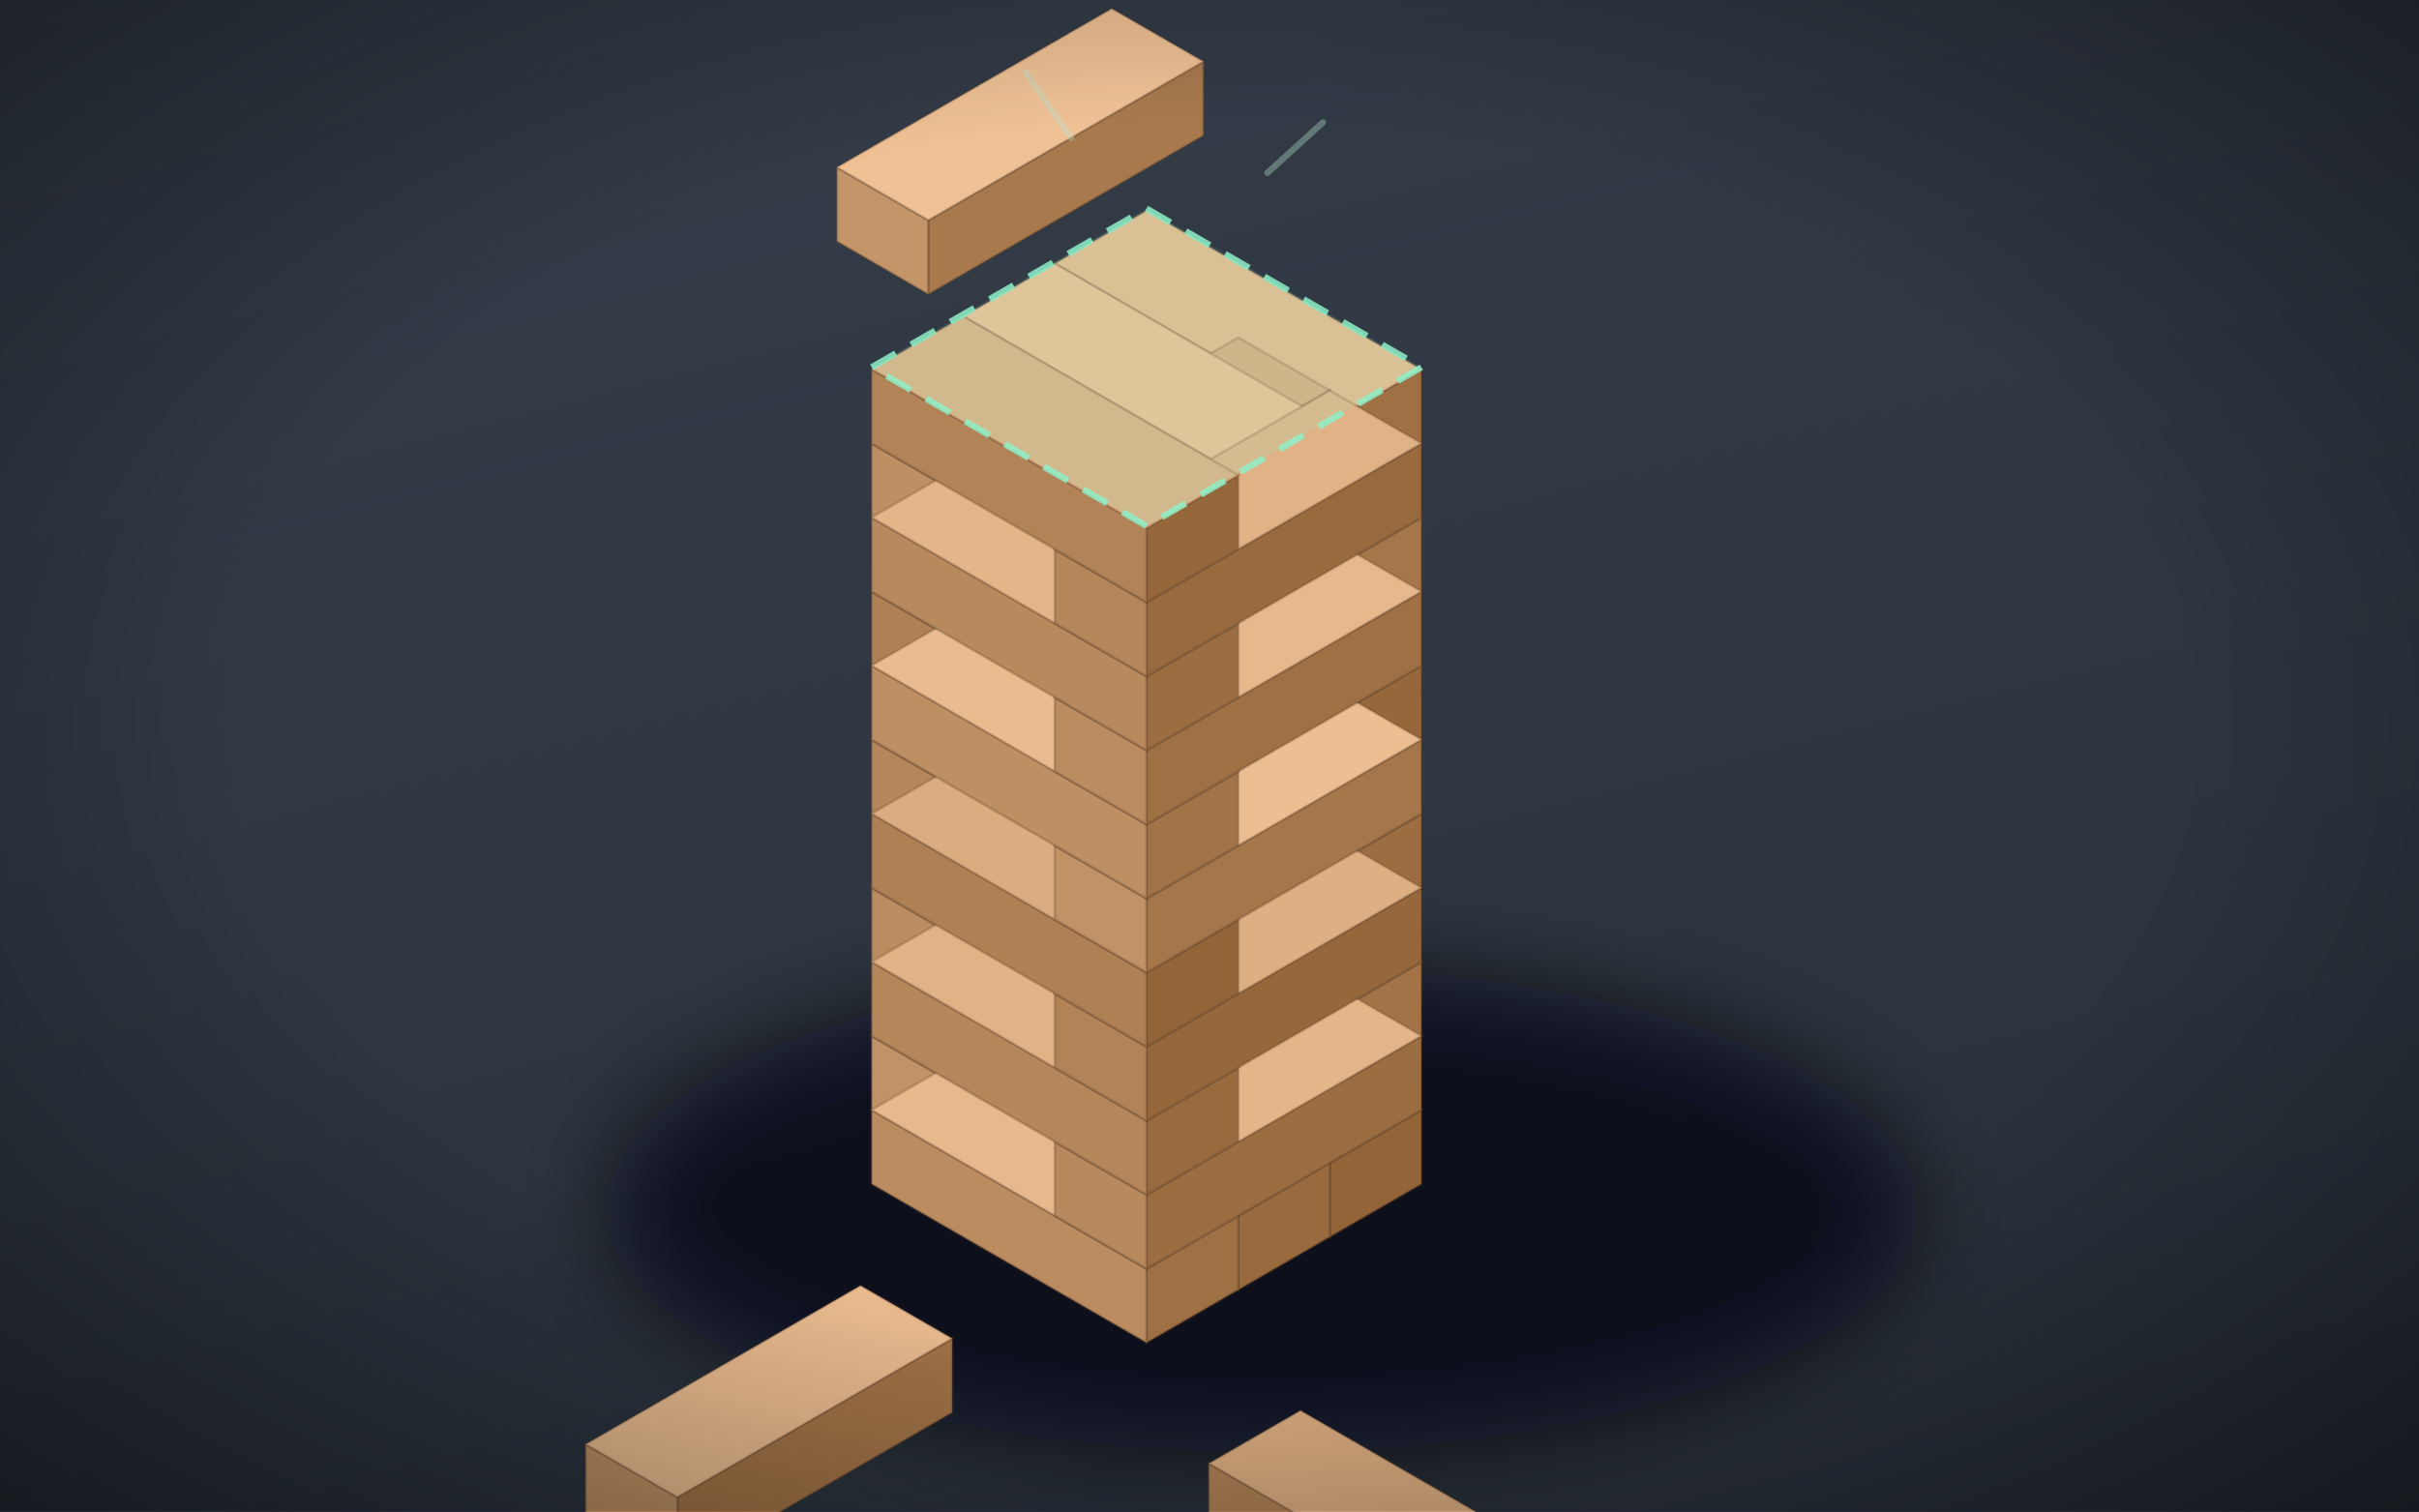
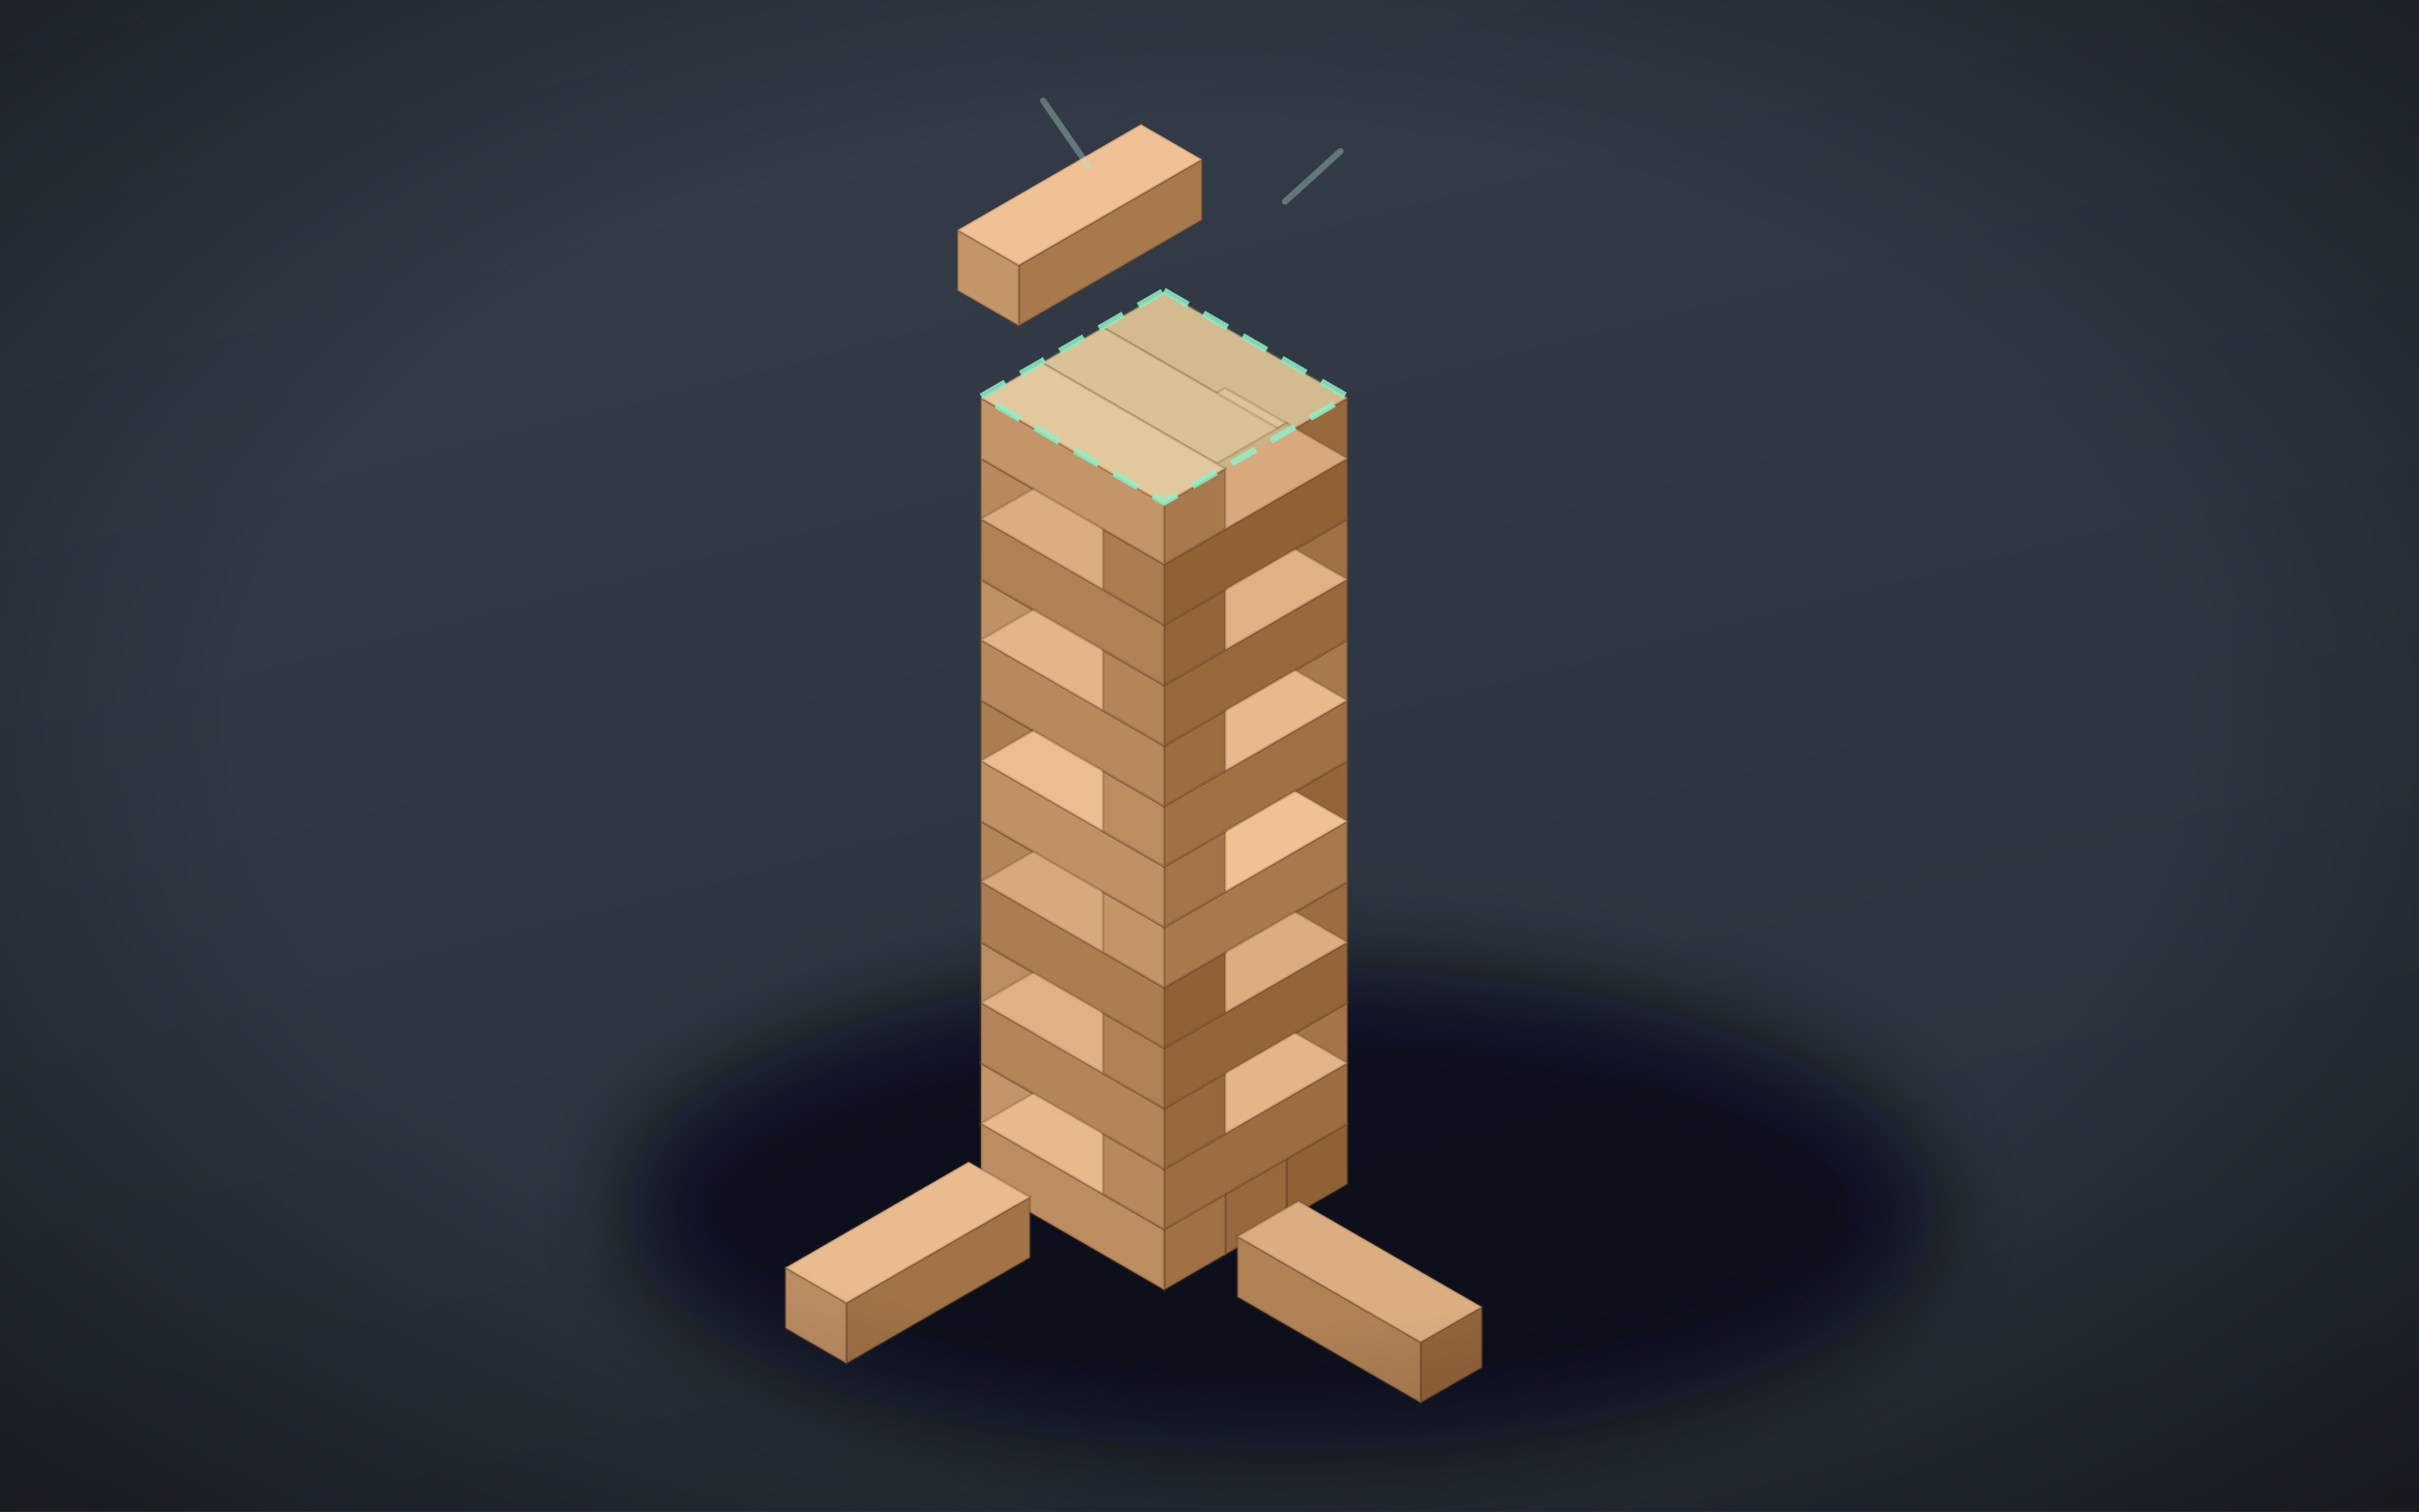
<svg xmlns="http://www.w3.org/2000/svg" viewBox="0 0 960 600" width="960" height="600" role="img" aria-label="Wooden block tower with one block hovering above it, ready to be placed on top">
  <defs>
    <linearGradient id="bg" x1="0" y1="0" x2="0.3" y2="1">
      <stop offset="0" stop-color="#1a222c" />
      <stop offset="0.55" stop-color="#111722" />
      <stop offset="1" stop-color="#0a0e14" />
    </linearGradient>
    <radialGradient id="glow" cx="0.46" cy="0.46" r="0.62">
      <stop offset="0" stop-color="#8fc4d4" stop-opacity="0.26" />
      <stop offset="0.55" stop-color="#5d7a8c" stop-opacity="0.07" />
      <stop offset="1" stop-color="#5d7a8c" stop-opacity="0" />
    </radialGradient>
    <radialGradient id="vignette" cx="0.5" cy="0.48" r="0.8">
      <stop offset="0.5" stop-color="#000000" stop-opacity="0" />
      <stop offset="1" stop-color="#000000" stop-opacity="0.6" />
    </radialGradient>
    <linearGradient id="table" x1="0" y1="0" x2="0.45" y2="1">
      <stop offset="0" stop-color="#3b4552" />
      <stop offset="1" stop-color="#222932" />
    </linearGradient>
    <filter id="soft" x="-45%" y="-45%" width="190%" height="190%">
      <feGaussianBlur stdDeviation="18" />
    </filter>
    <filter id="tight" x="-70%" y="-70%" width="240%" height="240%">
      <feGaussianBlur stdDeviation="7" />
    </filter>
  </defs>
  <rect width="960" height="600" fill="url(#bg)" />
  <rect width="960" height="600" fill="url(#glow)" />
-   <polygon points="455.0,-336.4 1851.7,470.0 455.0,1276.4 -941.7,470.0" fill="url(#table)" />
-   <polygon points="455.0,-336.4 1851.7,470.0 455.0,1276.4 -941.7,470.0" fill="none" stroke="#4d5866" stroke-opacity="0.45" stroke-width="2" />
-   <ellipse cx="501" cy="480" rx="260" ry="96" fill="#04070b" fill-opacity="0.7" filter="url(#soft)" />
-   <ellipse cx="459" cy="647.87" rx="150" ry="34" fill="#04070b" fill-opacity="0.3" filter="url(#tight)" />
+   <polygon points="462.0,-314.0 1819.9,470.0 462.0,1254.0 -895.9,470.0" fill="url(#table)" />
+   <polygon points="462.0,-314.0 1819.9,470.0 462.0,1254.0 -895.9,470.0" fill="none" stroke="#4d5866" stroke-opacity="0.45" stroke-width="2" />
+   <ellipse cx="508" cy="480" rx="260" ry="96" fill="#04070b" fill-opacity="0.7" filter="url(#soft)" />
+   <ellipse cx="466" cy="641.6" rx="150" ry="34" fill="#04070b" fill-opacity="0.3" filter="url(#tight)" />
  <g>
-     <polygon points="564.1,470.0,527.7,491.0,527.7,461.6,564.1,440.6" fill="#926438" stroke="#5d3f26" stroke-opacity="0.28" stroke-width="1" />
-     <polygon points="418.6,428.0,527.7,491.0,527.7,461.6,418.6,398.6" fill="#ae8054" stroke="#5d3f26" stroke-opacity="0.28" stroke-width="1" />
-     <polygon points="455.0,377.6,564.1,440.6,527.7,461.6,418.6,398.6" fill="#daac80" stroke="#5d3f26" stroke-opacity="0.22" stroke-width="1" />
-     <polygon points="491.4,398.6,382.3,461.6,382.3,432.2,491.4,369.2" fill="#a4764a" stroke="#5d3f26" stroke-opacity="0.28" stroke-width="1" />
-     <polygon points="345.9,440.6,382.3,461.6,382.3,432.2,345.9,411.2" fill="#c09266" stroke="#5d3f26" stroke-opacity="0.28" stroke-width="1" />
-     <polygon points="455.0,348.2,491.4,369.2,382.3,432.2,345.9,411.2" fill="#ecbe92" stroke="#5d3f26" stroke-opacity="0.22" stroke-width="1" />
-     <polygon points="527.7,491.0,491.4,512.0,491.4,482.6,527.7,461.6" fill="#986a3e" stroke="#5d3f26" stroke-opacity="0.28" stroke-width="1" />
-     <polygon points="382.3,449.0,491.4,512.0,491.4,482.6,382.3,419.6" fill="#b4865a" stroke="#5d3f26" stroke-opacity="0.28" stroke-width="1" />
-     <polygon points="418.6,398.6,527.7,461.6,491.4,482.6,382.3,419.6" fill="#e0b286" stroke="#5d3f26" stroke-opacity="0.22" stroke-width="1" />
-     <polygon points="564.1,411.2,527.7,432.2,527.7,402.8,564.1,381.8" fill="#a17347" stroke="#5d3f26" stroke-opacity="0.28" stroke-width="1" />
-     <polygon points="418.6,369.2,527.7,432.2,527.7,402.8,418.6,339.8" fill="#bd8f63" stroke="#5d3f26" stroke-opacity="0.28" stroke-width="1" />
-     <polygon points="455.0,318.8,564.1,381.8,527.7,402.8,418.6,339.8" fill="#e9bb8f" stroke="#5d3f26" stroke-opacity="0.22" stroke-width="1" />
-     <polygon points="527.7,419.6,418.6,482.6,418.6,453.2,527.7,390.2" fill="#95673b" stroke="#5d3f26" stroke-opacity="0.28" stroke-width="1" />
-     <polygon points="382.3,461.6,418.6,482.6,418.6,453.2,382.3,432.2" fill="#b18357" stroke="#5d3f26" stroke-opacity="0.28" stroke-width="1" />
-     <polygon points="491.4,369.2,527.7,390.2,418.6,453.2,382.3,432.2" fill="#ddaf83" stroke="#5d3f26" stroke-opacity="0.22" stroke-width="1" />
-     <polygon points="491.4,339.8,382.3,402.8,382.3,373.4,491.4,310.4" fill="#9e7044" stroke="#5d3f26" stroke-opacity="0.28" stroke-width="1" />
-     <polygon points="345.9,381.8,382.3,402.8,382.3,373.4,345.9,352.4" fill="#ba8c60" stroke="#5d3f26" stroke-opacity="0.28" stroke-width="1" />
-     <polygon points="455.0,289.4,491.4,310.4,382.3,373.4,345.9,352.4" fill="#e6b88c" stroke="#5d3f26" stroke-opacity="0.22" stroke-width="1" />
-     <polygon points="491.4,512.0,455.0,533.0,455.0,503.6,491.4,482.6" fill="#9e7044" stroke="#5d3f26" stroke-opacity="0.28" stroke-width="1" />
-     <polygon points="345.9,470.0,455.0,533.0,455.0,503.6,345.9,440.6" fill="#ba8c60" stroke="#5d3f26" stroke-opacity="0.28" stroke-width="1" />
-     <polygon points="382.3,419.6,491.4,482.6,455.0,503.6,345.9,440.6" fill="#e6b88c" stroke="#5d3f26" stroke-opacity="0.22" stroke-width="1" />
-     <polygon points="527.7,432.2,491.4,453.2,491.4,423.8,527.7,402.8" fill="#926438" stroke="#5d3f26" stroke-opacity="0.28" stroke-width="1" />
-     <polygon points="382.3,390.2,491.4,453.2,491.4,423.8,382.3,360.8" fill="#ae8054" stroke="#5d3f26" stroke-opacity="0.28" stroke-width="1" />
-     <polygon points="418.6,339.8,527.7,402.8,491.4,423.8,382.3,360.8" fill="#daac80" stroke="#5d3f26" stroke-opacity="0.22" stroke-width="1" />
-     <polygon points="564.1,352.4,527.7,373.4,527.7,344.0,564.1,323.0" fill="#9b6d41" stroke="#5d3f26" stroke-opacity="0.28" stroke-width="1" />
-     <polygon points="418.6,310.4,527.7,373.4,527.7,344.0,418.6,281.0" fill="#b7895d" stroke="#5d3f26" stroke-opacity="0.28" stroke-width="1" />
-     <polygon points="455.0,260.0,564.1,323.0,527.7,344.0,418.6,281.0" fill="#e3b589" stroke="#5d3f26" stroke-opacity="0.22" stroke-width="1" />
-     <polygon points="564.1,440.6,455.0,503.6,455.0,474.2,564.1,411.2" fill="#9b6d41" stroke="#5d3f26" stroke-opacity="0.28" stroke-width="1" />
-     <polygon points="418.6,482.6,455.0,503.6,455.0,474.2,418.6,453.2" fill="#b7895d" stroke="#5d3f26" stroke-opacity="0.28" stroke-width="1" />
-     <polygon points="527.7,390.2,564.1,411.2,455.0,474.2,418.6,453.2" fill="#e3b589" stroke="#5d3f26" stroke-opacity="0.22" stroke-width="1" />
-     <polygon points="527.7,360.8,418.6,423.8,418.6,394.4,527.7,331.4" fill="#a4764a" stroke="#5d3f26" stroke-opacity="0.28" stroke-width="1" />
-     <polygon points="382.3,402.8,418.6,423.8,418.6,394.4,382.3,373.4" fill="#c09266" stroke="#5d3f26" stroke-opacity="0.28" stroke-width="1" />
-     <polygon points="491.4,310.4,527.7,331.4,418.6,394.4,382.3,373.4" fill="#ecbe92" stroke="#5d3f26" stroke-opacity="0.22" stroke-width="1" />
-     <polygon points="491.4,281.0,382.3,344.0,382.3,314.6,491.4,251.6" fill="#986a3e" stroke="#5d3f26" stroke-opacity="0.28" stroke-width="1" />
-     <polygon points="345.9,323.0,382.3,344.0,382.3,314.6,345.9,293.6" fill="#b4865a" stroke="#5d3f26" stroke-opacity="0.28" stroke-width="1" />
-     <polygon points="455.0,230.6,491.4,251.6,382.3,314.6,345.9,293.6" fill="#e0b286" stroke="#5d3f26" stroke-opacity="0.22" stroke-width="1" />
-     <polygon points="491.4,453.2,455.0,474.2,455.0,444.8,491.4,423.8" fill="#986a3e" stroke="#5d3f26" stroke-opacity="0.28" stroke-width="1" />
-     <polygon points="345.9,411.2,455.0,474.2,455.0,444.8,345.9,381.8" fill="#b4865a" stroke="#5d3f26" stroke-opacity="0.28" stroke-width="1" />
-     <polygon points="382.3,360.8,491.4,423.8,455.0,444.8,345.9,381.8" fill="#e0b286" stroke="#5d3f26" stroke-opacity="0.22" stroke-width="1" />
-     <polygon points="527.7,373.4,491.4,394.4,491.4,365.0,527.7,344.0" fill="#a17347" stroke="#5d3f26" stroke-opacity="0.28" stroke-width="1" />
-     <polygon points="382.3,331.4,491.4,394.4,491.4,365.0,382.3,302.0" fill="#bd8f63" stroke="#5d3f26" stroke-opacity="0.28" stroke-width="1" />
-     <polygon points="418.6,281.0,527.7,344.0,491.4,365.0,382.3,302.0" fill="#e9bb8f" stroke="#5d3f26" stroke-opacity="0.22" stroke-width="1" />
-     <polygon points="564.1,293.6,527.7,314.6,527.7,285.2,564.1,264.2" fill="#95673b" stroke="#5d3f26" stroke-opacity="0.28" stroke-width="1" />
-     <polygon points="418.6,251.6,527.7,314.6,527.7,285.2,418.6,222.2" fill="#b18357" stroke="#5d3f26" stroke-opacity="0.28" stroke-width="1" />
-     <polygon points="455.0,201.2,564.1,264.2,527.7,285.2,418.6,222.2" fill="#ddaf83" stroke="#5d3f26" stroke-opacity="0.22" stroke-width="1" />
-     <polygon points="564.1,381.8,455.0,444.8,455.0,415.4,564.1,352.4" fill="#95673b" stroke="#5d3f26" stroke-opacity="0.28" stroke-width="1" />
-     <polygon points="418.6,423.8,455.0,444.8,455.0,415.4,418.6,394.4" fill="#b18357" stroke="#5d3f26" stroke-opacity="0.28" stroke-width="1" />
-     <polygon points="527.7,331.4,564.1,352.4,455.0,415.4,418.6,394.4" fill="#ddaf83" stroke="#5d3f26" stroke-opacity="0.22" stroke-width="1" />
-     <polygon points="527.7,302.0,418.6,365.0,418.6,335.6,527.7,272.6" fill="#9e7044" stroke="#5d3f26" stroke-opacity="0.28" stroke-width="1" />
-     <polygon points="382.3,344.0,418.6,365.0,418.6,335.6,382.3,314.6" fill="#ba8c60" stroke="#5d3f26" stroke-opacity="0.28" stroke-width="1" />
-     <polygon points="491.4,251.6,527.7,272.6,418.6,335.6,382.3,314.6" fill="#e6b88c" stroke="#5d3f26" stroke-opacity="0.22" stroke-width="1" />
-     <polygon points="491.4,222.2,382.3,285.2,382.3,255.8,491.4,192.8" fill="#926438" stroke="#5d3f26" stroke-opacity="0.28" stroke-width="1" />
-     <polygon points="345.9,264.2,382.3,285.2,382.3,255.8,345.9,234.8" fill="#ae8054" stroke="#5d3f26" stroke-opacity="0.28" stroke-width="1" />
-     <polygon points="455.0,171.8,491.4,192.8,382.3,255.8,345.9,234.8" fill="#daac80" stroke="#5d3f26" stroke-opacity="0.22" stroke-width="1" />
-     <polygon points="491.4,394.4,455.0,415.4,455.0,386.0,491.4,365.0" fill="#926438" stroke="#5d3f26" stroke-opacity="0.28" stroke-width="1" />
-     <polygon points="345.9,352.4,455.0,415.4,455.0,386.0,345.9,323.0" fill="#ae8054" stroke="#5d3f26" stroke-opacity="0.28" stroke-width="1" />
-     <polygon points="382.3,302.0,491.4,365.0,455.0,386.0,345.9,323.0" fill="#daac80" stroke="#5d3f26" stroke-opacity="0.22" stroke-width="1" />
-     <polygon points="527.7,314.6,491.4,335.6,491.4,306.2,527.7,285.2" fill="#9b6d41" stroke="#5d3f26" stroke-opacity="0.28" stroke-width="1" />
-     <polygon points="382.3,272.6,491.4,335.6,491.4,306.2,382.3,243.2" fill="#b7895d" stroke="#5d3f26" stroke-opacity="0.28" stroke-width="1" />
-     <polygon points="418.6,222.2,527.7,285.2,491.4,306.2,382.3,243.2" fill="#e3b589" stroke="#5d3f26" stroke-opacity="0.22" stroke-width="1" />
-     <polygon points="564.1,234.8,527.7,255.8,527.7,226.4,564.1,205.4" fill="#a4764a" stroke="#5d3f26" stroke-opacity="0.28" stroke-width="1" />
-     <polygon points="418.6,192.8,527.7,255.8,527.7,226.4,418.6,163.4" fill="#c09266" stroke="#5d3f26" stroke-opacity="0.28" stroke-width="1" />
-     <polygon points="455.0,142.4,564.1,205.4,527.7,226.4,418.6,163.4" fill="#ecbe92" stroke="#5d3f26" stroke-opacity="0.22" stroke-width="1" />
-     <polygon points="564.1,323.0,455.0,386.0,455.0,356.6,564.1,293.6" fill="#a4764a" stroke="#5d3f26" stroke-opacity="0.28" stroke-width="1" />
-     <polygon points="418.6,365.0,455.0,386.0,455.0,356.6,418.6,335.6" fill="#c09266" stroke="#5d3f26" stroke-opacity="0.28" stroke-width="1" />
-     <polygon points="527.7,272.6,564.1,293.6,455.0,356.6,418.6,335.6" fill="#ecbe92" stroke="#5d3f26" stroke-opacity="0.22" stroke-width="1" />
-     <polygon points="527.7,243.2,418.6,306.2,418.6,276.8,527.7,213.8" fill="#986a3e" stroke="#5d3f26" stroke-opacity="0.28" stroke-width="1" />
-     <polygon points="382.3,285.2,418.6,306.2,418.6,276.8,382.3,255.8" fill="#b4865a" stroke="#5d3f26" stroke-opacity="0.28" stroke-width="1" />
-     <polygon points="491.4,192.8,527.7,213.8,418.6,276.8,382.3,255.8" fill="#e0b286" stroke="#5d3f26" stroke-opacity="0.22" stroke-width="1" />
-     <polygon points="491.4,163.4,382.3,226.4,382.3,197.0,491.4,134.0" fill="#a17347" stroke="#5d3f26" stroke-opacity="0.28" stroke-width="1" />
-     <polygon points="345.9,205.4,382.3,226.4,382.3,197.0,345.9,176.0" fill="#bd8f63" stroke="#5d3f26" stroke-opacity="0.28" stroke-width="1" />
-     <polygon points="455.0,113.0,491.4,134.0,382.3,197.0,345.9,176.0" fill="#e9bb8f" stroke="#5d3f26" stroke-opacity="0.22" stroke-width="1" />
-     <polygon points="491.4,335.6,455.0,356.6,455.0,327.2,491.4,306.2" fill="#a17347" stroke="#5d3f26" stroke-opacity="0.28" stroke-width="1" />
-     <polygon points="345.9,293.6,455.0,356.6,455.0,327.2,345.9,264.2" fill="#bd8f63" stroke="#5d3f26" stroke-opacity="0.28" stroke-width="1" />
-     <polygon points="382.3,243.2,491.4,306.2,455.0,327.2,345.9,264.2" fill="#e9bb8f" stroke="#5d3f26" stroke-opacity="0.22" stroke-width="1" />
-     <polygon points="527.7,255.8,491.4,276.8,491.4,247.4,527.7,226.4" fill="#95673b" stroke="#5d3f26" stroke-opacity="0.28" stroke-width="1" />
-     <polygon points="382.3,213.8,491.4,276.8,491.4,247.4,382.3,184.4" fill="#b18357" stroke="#5d3f26" stroke-opacity="0.28" stroke-width="1" />
-     <polygon points="418.6,163.4,527.7,226.4,491.4,247.4,382.3,184.4" fill="#ddaf83" stroke="#5d3f26" stroke-opacity="0.22" stroke-width="1" />
-     <polygon points="564.1,176.0,527.7,197.0,527.7,167.6,564.1,146.6" fill="#9e7044" stroke="#5d3f26" stroke-opacity="0.28" stroke-width="1" />
-     <polygon points="418.6,134.0,527.7,197.0,527.7,167.6,418.6,104.6" fill="#ba8c60" stroke="#5d3f26" stroke-opacity="0.28" stroke-width="1" />
-     <polygon points="455.0,83.6,564.1,146.6,527.7,167.6,418.6,104.6" fill="#e6b88c" stroke="#5d3f26" stroke-opacity="0.22" stroke-width="1" />
-     <polygon points="564.1,264.2,455.0,327.2,455.0,297.8,564.1,234.8" fill="#9e7044" stroke="#5d3f26" stroke-opacity="0.28" stroke-width="1" />
-     <polygon points="418.6,306.2,455.0,327.2,455.0,297.8,418.6,276.8" fill="#ba8c60" stroke="#5d3f26" stroke-opacity="0.28" stroke-width="1" />
-     <polygon points="527.7,213.8,564.1,234.8,455.0,297.8,418.6,276.8" fill="#e6b88c" stroke="#5d3f26" stroke-opacity="0.22" stroke-width="1" />
-     <polygon points="527.7,184.4,418.6,247.4,418.6,218.0,527.7,155.0" fill="#926438" stroke="#5d3f26" stroke-opacity="0.28" stroke-width="1" />
-     <polygon points="382.3,226.4,418.6,247.4,418.6,218.0,382.3,197.0" fill="#ae8054" stroke="#5d3f26" stroke-opacity="0.28" stroke-width="1" />
-     <polygon points="491.4,134.0,527.7,155.0,418.6,218.0,382.3,197.0" fill="#daac80" stroke="#5d3f26" stroke-opacity="0.22" stroke-width="1" />
-     <polygon points="491.4,276.8,455.0,297.8,455.0,268.4,491.4,247.4" fill="#9b6d41" stroke="#5d3f26" stroke-opacity="0.28" stroke-width="1" />
-     <polygon points="345.9,234.8,455.0,297.8,455.0,268.4,345.9,205.4" fill="#b7895d" stroke="#5d3f26" stroke-opacity="0.28" stroke-width="1" />
-     <polygon points="382.3,184.4,491.4,247.4,455.0,268.4,345.9,205.4" fill="#e3b589" stroke="#5d3f26" stroke-opacity="0.22" stroke-width="1" />
-     <polygon points="527.7,197.0,491.4,218.0,491.4,188.6,527.7,167.6" fill="#a4764a" stroke="#5d3f26" stroke-opacity="0.28" stroke-width="1" />
-     <polygon points="382.3,155.0,491.4,218.0,491.4,188.6,382.3,125.6" fill="#c09266" stroke="#5d3f26" stroke-opacity="0.28" stroke-width="1" />
-     <polygon points="418.6,104.6,527.7,167.6,491.4,188.6,382.3,125.6" fill="#ecbe92" stroke="#5d3f26" stroke-opacity="0.22" stroke-width="1" />
-     <polygon points="564.1,205.4,455.0,268.4,455.0,239.0,564.1,176.0" fill="#986a3e" stroke="#5d3f26" stroke-opacity="0.28" stroke-width="1" />
-     <polygon points="418.6,247.4,455.0,268.4,455.0,239.0,418.6,218.0" fill="#b4865a" stroke="#5d3f26" stroke-opacity="0.28" stroke-width="1" />
-     <polygon points="527.7,155.0,564.1,176.0,455.0,239.0,418.6,218.0" fill="#e0b286" stroke="#5d3f26" stroke-opacity="0.22" stroke-width="1" />
-     <polygon points="491.4,218.0,455.0,239.0,455.0,209.6,491.4,188.6" fill="#95673b" stroke="#5d3f26" stroke-opacity="0.28" stroke-width="1" />
-     <polygon points="345.9,176.0,455.0,239.0,455.0,209.6,345.9,146.6" fill="#b18357" stroke="#5d3f26" stroke-opacity="0.28" stroke-width="1" />
-     <polygon points="382.3,125.6,491.4,188.6,455.0,209.6,345.9,146.6" fill="#ddaf83" stroke="#5d3f26" stroke-opacity="0.22" stroke-width="1" />
+     <polygon points="534.7,470.0,510.5,484.0,510.5,460.0,534.7,446.0" fill="#8f6135" stroke="#5d3f26" stroke-opacity="0.28" stroke-width="1" />
+     <polygon points="437.8,442.0,510.5,484.0,510.5,460.0,437.8,418.0" fill="#ab7d51" stroke="#5d3f26" stroke-opacity="0.28" stroke-width="1" />
+     <polygon points="462.0,404.0,534.7,446.0,510.5,460.0,437.8,418.0" fill="#d7a97d" stroke="#5d3f26" stroke-opacity="0.22" stroke-width="1" />
+     <polygon points="486.2,418.0,413.5,460.0,413.5,436.0,486.2,394.0" fill="#a7794d" stroke="#5d3f26" stroke-opacity="0.28" stroke-width="1" />
+     <polygon points="389.3,446.0,413.5,460.0,413.5,436.0,389.3,422.0" fill="#c39569" stroke="#5d3f26" stroke-opacity="0.28" stroke-width="1" />
+     <polygon points="462.0,380.0,486.2,394.0,413.5,436.0,389.3,422.0" fill="#efc195" stroke="#5d3f26" stroke-opacity="0.22" stroke-width="1" />
+     <polygon points="510.5,484.0,486.2,498.0,486.2,474.0,510.5,460.0" fill="#97693d" stroke="#5d3f26" stroke-opacity="0.28" stroke-width="1" />
+     <polygon points="413.5,456.0,486.2,498.0,486.2,474.0,413.5,432.0" fill="#b38559" stroke="#5d3f26" stroke-opacity="0.28" stroke-width="1" />
+     <polygon points="437.8,418.0,510.5,460.0,486.2,474.0,413.5,432.0" fill="#dfb185" stroke="#5d3f26" stroke-opacity="0.22" stroke-width="1" />
+     <polygon points="534.7,422.0,510.5,436.0,510.5,412.0,534.7,398.0" fill="#a37549" stroke="#5d3f26" stroke-opacity="0.28" stroke-width="1" />
+     <polygon points="437.8,394.0,510.5,436.0,510.5,412.0,437.8,370.0" fill="#bf9165" stroke="#5d3f26" stroke-opacity="0.28" stroke-width="1" />
+     <polygon points="462.0,356.0,534.7,398.0,510.5,412.0,437.8,370.0" fill="#ebbd91" stroke="#5d3f26" stroke-opacity="0.22" stroke-width="1" />
+     <polygon points="510.5,432.0,437.8,474.0,437.8,450.0,510.5,408.0" fill="#936539" stroke="#5d3f26" stroke-opacity="0.28" stroke-width="1" />
+     <polygon points="413.5,460.0,437.8,474.0,437.8,450.0,413.5,436.0" fill="#af8155" stroke="#5d3f26" stroke-opacity="0.28" stroke-width="1" />
+     <polygon points="486.2,394.0,510.5,408.0,437.8,450.0,413.5,436.0" fill="#dbad81" stroke="#5d3f26" stroke-opacity="0.22" stroke-width="1" />
+     <polygon points="486.2,370.0,413.5,412.0,413.5,388.0,486.2,346.0" fill="#9f7145" stroke="#5d3f26" stroke-opacity="0.28" stroke-width="1" />
+     <polygon points="389.3,398.0,413.5,412.0,413.5,388.0,389.3,374.0" fill="#bb8d61" stroke="#5d3f26" stroke-opacity="0.28" stroke-width="1" />
+     <polygon points="462.0,332.0,486.2,346.0,413.5,388.0,389.3,374.0" fill="#e7b98d" stroke="#5d3f26" stroke-opacity="0.22" stroke-width="1" />
+     <polygon points="486.2,498.0,462.0,512.0,462.0,488.0,486.2,474.0" fill="#9f7145" stroke="#5d3f26" stroke-opacity="0.28" stroke-width="1" />
+     <polygon points="389.3,470.0,462.0,512.0,462.0,488.0,389.3,446.0" fill="#bb8d61" stroke="#5d3f26" stroke-opacity="0.28" stroke-width="1" />
+     <polygon points="413.5,432.0,486.2,474.0,462.0,488.0,389.3,446.0" fill="#e7b98d" stroke="#5d3f26" stroke-opacity="0.22" stroke-width="1" />
+     <polygon points="510.5,436.0,486.2,450.0,486.2,426.0,510.5,412.0" fill="#8f6135" stroke="#5d3f26" stroke-opacity="0.28" stroke-width="1" />
+     <polygon points="413.5,408.0,486.2,450.0,486.2,426.0,413.5,384.0" fill="#ab7d51" stroke="#5d3f26" stroke-opacity="0.28" stroke-width="1" />
+     <polygon points="437.8,370.0,510.5,412.0,486.2,426.0,413.5,384.0" fill="#d7a97d" stroke="#5d3f26" stroke-opacity="0.22" stroke-width="1" />
+     <polygon points="534.7,374.0,510.5,388.0,510.5,364.0,534.7,350.0" fill="#9b6d41" stroke="#5d3f26" stroke-opacity="0.28" stroke-width="1" />
+     <polygon points="437.8,346.0,510.5,388.0,510.5,364.0,437.8,322.0" fill="#b7895d" stroke="#5d3f26" stroke-opacity="0.28" stroke-width="1" />
+     <polygon points="462.0,308.0,534.7,350.0,510.5,364.0,437.8,322.0" fill="#e3b589" stroke="#5d3f26" stroke-opacity="0.22" stroke-width="1" />
+     <polygon points="534.7,446.0,462.0,488.0,462.0,464.0,534.7,422.0" fill="#9b6d41" stroke="#5d3f26" stroke-opacity="0.28" stroke-width="1" />
+     <polygon points="437.8,474.0,462.0,488.0,462.0,464.0,437.8,450.0" fill="#b7895d" stroke="#5d3f26" stroke-opacity="0.28" stroke-width="1" />
+     <polygon points="510.5,408.0,534.7,422.0,462.0,464.0,437.8,450.0" fill="#e3b589" stroke="#5d3f26" stroke-opacity="0.22" stroke-width="1" />
+     <polygon points="510.5,384.0,437.8,426.0,437.8,402.0,510.5,360.0" fill="#a7794d" stroke="#5d3f26" stroke-opacity="0.28" stroke-width="1" />
+     <polygon points="413.5,412.0,437.8,426.0,437.8,402.0,413.5,388.0" fill="#c39569" stroke="#5d3f26" stroke-opacity="0.28" stroke-width="1" />
+     <polygon points="486.2,346.0,510.5,360.0,437.8,402.0,413.5,388.0" fill="#efc195" stroke="#5d3f26" stroke-opacity="0.22" stroke-width="1" />
+     <polygon points="486.2,322.0,413.5,364.0,413.5,340.0,486.2,298.0" fill="#97693d" stroke="#5d3f26" stroke-opacity="0.28" stroke-width="1" />
+     <polygon points="389.3,350.0,413.5,364.0,413.5,340.0,389.3,326.0" fill="#b38559" stroke="#5d3f26" stroke-opacity="0.28" stroke-width="1" />
+     <polygon points="462.0,284.0,486.2,298.0,413.5,340.0,389.3,326.0" fill="#dfb185" stroke="#5d3f26" stroke-opacity="0.22" stroke-width="1" />
+     <polygon points="486.2,450.0,462.0,464.0,462.0,440.0,486.2,426.0" fill="#97693d" stroke="#5d3f26" stroke-opacity="0.28" stroke-width="1" />
+     <polygon points="389.3,422.0,462.0,464.0,462.0,440.0,389.3,398.0" fill="#b38559" stroke="#5d3f26" stroke-opacity="0.28" stroke-width="1" />
+     <polygon points="413.5,384.0,486.2,426.0,462.0,440.0,389.3,398.0" fill="#dfb185" stroke="#5d3f26" stroke-opacity="0.22" stroke-width="1" />
+     <polygon points="510.5,388.0,486.2,402.0,486.2,378.0,510.5,364.0" fill="#a37549" stroke="#5d3f26" stroke-opacity="0.28" stroke-width="1" />
+     <polygon points="413.5,360.0,486.2,402.0,486.2,378.0,413.5,336.0" fill="#bf9165" stroke="#5d3f26" stroke-opacity="0.28" stroke-width="1" />
+     <polygon points="437.8,322.0,510.5,364.0,486.2,378.0,413.5,336.0" fill="#ebbd91" stroke="#5d3f26" stroke-opacity="0.22" stroke-width="1" />
+     <polygon points="534.7,326.0,510.5,340.0,510.5,316.0,534.7,302.0" fill="#936539" stroke="#5d3f26" stroke-opacity="0.28" stroke-width="1" />
+     <polygon points="437.8,298.0,510.5,340.0,510.5,316.0,437.8,274.0" fill="#af8155" stroke="#5d3f26" stroke-opacity="0.28" stroke-width="1" />
+     <polygon points="462.0,260.0,534.7,302.0,510.5,316.0,437.8,274.0" fill="#dbad81" stroke="#5d3f26" stroke-opacity="0.22" stroke-width="1" />
+     <polygon points="534.7,398.0,462.0,440.0,462.0,416.0,534.7,374.0" fill="#936539" stroke="#5d3f26" stroke-opacity="0.28" stroke-width="1" />
+     <polygon points="437.8,426.0,462.0,440.0,462.0,416.0,437.8,402.0" fill="#af8155" stroke="#5d3f26" stroke-opacity="0.28" stroke-width="1" />
+     <polygon points="510.5,360.0,534.7,374.0,462.0,416.0,437.8,402.0" fill="#dbad81" stroke="#5d3f26" stroke-opacity="0.22" stroke-width="1" />
+     <polygon points="510.5,336.0,437.8,378.0,437.8,354.0,510.5,312.0" fill="#9f7145" stroke="#5d3f26" stroke-opacity="0.28" stroke-width="1" />
+     <polygon points="413.5,364.0,437.8,378.0,437.8,354.0,413.5,340.0" fill="#bb8d61" stroke="#5d3f26" stroke-opacity="0.28" stroke-width="1" />
+     <polygon points="486.2,298.0,510.5,312.0,437.8,354.0,413.5,340.0" fill="#e7b98d" stroke="#5d3f26" stroke-opacity="0.22" stroke-width="1" />
+     <polygon points="486.2,274.0,413.5,316.0,413.5,292.0,486.2,250.0" fill="#8f6135" stroke="#5d3f26" stroke-opacity="0.28" stroke-width="1" />
+     <polygon points="389.3,302.0,413.5,316.0,413.5,292.0,389.3,278.0" fill="#ab7d51" stroke="#5d3f26" stroke-opacity="0.28" stroke-width="1" />
+     <polygon points="462.0,236.0,486.2,250.0,413.5,292.0,389.3,278.0" fill="#d7a97d" stroke="#5d3f26" stroke-opacity="0.22" stroke-width="1" />
+     <polygon points="486.2,402.0,462.0,416.0,462.0,392.0,486.2,378.0" fill="#8f6135" stroke="#5d3f26" stroke-opacity="0.28" stroke-width="1" />
+     <polygon points="389.3,374.0,462.0,416.0,462.0,392.0,389.3,350.0" fill="#ab7d51" stroke="#5d3f26" stroke-opacity="0.28" stroke-width="1" />
+     <polygon points="413.5,336.0,486.2,378.0,462.0,392.0,389.3,350.0" fill="#d7a97d" stroke="#5d3f26" stroke-opacity="0.22" stroke-width="1" />
+     <polygon points="510.5,340.0,486.2,354.0,486.2,330.0,510.5,316.0" fill="#9b6d41" stroke="#5d3f26" stroke-opacity="0.28" stroke-width="1" />
+     <polygon points="413.5,312.0,486.2,354.0,486.2,330.0,413.5,288.0" fill="#b7895d" stroke="#5d3f26" stroke-opacity="0.28" stroke-width="1" />
+     <polygon points="437.8,274.0,510.5,316.0,486.2,330.0,413.5,288.0" fill="#e3b589" stroke="#5d3f26" stroke-opacity="0.22" stroke-width="1" />
+     <polygon points="534.7,278.0,510.5,292.0,510.5,268.0,534.7,254.0" fill="#a7794d" stroke="#5d3f26" stroke-opacity="0.28" stroke-width="1" />
+     <polygon points="437.8,250.0,510.5,292.0,510.5,268.0,437.8,226.0" fill="#c39569" stroke="#5d3f26" stroke-opacity="0.28" stroke-width="1" />
+     <polygon points="462.0,212.0,534.7,254.0,510.5,268.0,437.8,226.0" fill="#efc195" stroke="#5d3f26" stroke-opacity="0.22" stroke-width="1" />
+     <polygon points="534.7,350.0,462.0,392.0,462.0,368.0,534.7,326.0" fill="#a7794d" stroke="#5d3f26" stroke-opacity="0.28" stroke-width="1" />
+     <polygon points="437.8,378.0,462.0,392.0,462.0,368.0,437.8,354.0" fill="#c39569" stroke="#5d3f26" stroke-opacity="0.28" stroke-width="1" />
+     <polygon points="510.5,312.0,534.7,326.0,462.0,368.0,437.8,354.0" fill="#efc195" stroke="#5d3f26" stroke-opacity="0.22" stroke-width="1" />
+     <polygon points="510.5,288.0,437.8,330.0,437.8,306.0,510.5,264.0" fill="#97693d" stroke="#5d3f26" stroke-opacity="0.28" stroke-width="1" />
+     <polygon points="413.5,316.0,437.8,330.0,437.8,306.0,413.5,292.0" fill="#b38559" stroke="#5d3f26" stroke-opacity="0.28" stroke-width="1" />
+     <polygon points="486.2,250.0,510.5,264.0,437.8,306.0,413.5,292.0" fill="#dfb185" stroke="#5d3f26" stroke-opacity="0.22" stroke-width="1" />
+     <polygon points="486.2,226.0,413.5,268.0,413.5,244.0,486.2,202.0" fill="#a37549" stroke="#5d3f26" stroke-opacity="0.28" stroke-width="1" />
+     <polygon points="389.3,254.0,413.5,268.0,413.5,244.0,389.3,230.0" fill="#bf9165" stroke="#5d3f26" stroke-opacity="0.28" stroke-width="1" />
+     <polygon points="462.0,188.0,486.2,202.0,413.5,244.0,389.3,230.0" fill="#ebbd91" stroke="#5d3f26" stroke-opacity="0.22" stroke-width="1" />
+     <polygon points="486.2,354.0,462.0,368.0,462.0,344.0,486.2,330.0" fill="#a37549" stroke="#5d3f26" stroke-opacity="0.28" stroke-width="1" />
+     <polygon points="389.3,326.0,462.0,368.0,462.0,344.0,389.3,302.0" fill="#bf9165" stroke="#5d3f26" stroke-opacity="0.28" stroke-width="1" />
+     <polygon points="413.5,288.0,486.2,330.0,462.0,344.0,389.3,302.0" fill="#ebbd91" stroke="#5d3f26" stroke-opacity="0.22" stroke-width="1" />
+     <polygon points="510.5,292.0,486.2,306.0,486.2,282.0,510.5,268.0" fill="#936539" stroke="#5d3f26" stroke-opacity="0.28" stroke-width="1" />
+     <polygon points="413.5,264.0,486.2,306.0,486.2,282.0,413.5,240.0" fill="#af8155" stroke="#5d3f26" stroke-opacity="0.28" stroke-width="1" />
+     <polygon points="437.8,226.0,510.5,268.0,486.2,282.0,413.5,240.0" fill="#dbad81" stroke="#5d3f26" stroke-opacity="0.22" stroke-width="1" />
+     <polygon points="534.7,230.0,510.5,244.0,510.5,220.0,534.7,206.0" fill="#9f7145" stroke="#5d3f26" stroke-opacity="0.28" stroke-width="1" />
+     <polygon points="437.8,202.0,510.5,244.0,510.5,220.0,437.8,178.0" fill="#bb8d61" stroke="#5d3f26" stroke-opacity="0.28" stroke-width="1" />
+     <polygon points="462.0,164.0,534.7,206.0,510.5,220.0,437.8,178.0" fill="#e7b98d" stroke="#5d3f26" stroke-opacity="0.22" stroke-width="1" />
+     <polygon points="534.7,302.0,462.0,344.0,462.0,320.0,534.7,278.0" fill="#9f7145" stroke="#5d3f26" stroke-opacity="0.28" stroke-width="1" />
+     <polygon points="437.8,330.0,462.0,344.0,462.0,320.0,437.8,306.0" fill="#bb8d61" stroke="#5d3f26" stroke-opacity="0.28" stroke-width="1" />
+     <polygon points="510.5,264.0,534.7,278.0,462.0,320.0,437.8,306.0" fill="#e7b98d" stroke="#5d3f26" stroke-opacity="0.22" stroke-width="1" />
+     <polygon points="510.5,240.0,437.8,282.0,437.8,258.0,510.5,216.0" fill="#8f6135" stroke="#5d3f26" stroke-opacity="0.28" stroke-width="1" />
+     <polygon points="413.5,268.0,437.8,282.0,437.8,258.0,413.5,244.0" fill="#ab7d51" stroke="#5d3f26" stroke-opacity="0.28" stroke-width="1" />
+     <polygon points="486.2,202.0,510.5,216.0,437.8,258.0,413.5,244.0" fill="#d7a97d" stroke="#5d3f26" stroke-opacity="0.22" stroke-width="1" />
+     <polygon points="486.2,178.0,413.5,220.0,413.5,196.0,486.2,154.0" fill="#9b6d41" stroke="#5d3f26" stroke-opacity="0.28" stroke-width="1" />
+     <polygon points="389.3,206.0,413.5,220.0,413.5,196.0,389.3,182.0" fill="#b7895d" stroke="#5d3f26" stroke-opacity="0.28" stroke-width="1" />
+     <polygon points="462.0,140.0,486.2,154.0,413.5,196.0,389.3,182.0" fill="#e3b589" stroke="#5d3f26" stroke-opacity="0.22" stroke-width="1" />
+     <polygon points="486.2,306.0,462.0,320.0,462.0,296.0,486.2,282.0" fill="#9b6d41" stroke="#5d3f26" stroke-opacity="0.28" stroke-width="1" />
+     <polygon points="389.3,278.0,462.0,320.0,462.0,296.0,389.3,254.0" fill="#b7895d" stroke="#5d3f26" stroke-opacity="0.28" stroke-width="1" />
+     <polygon points="413.5,240.0,486.2,282.0,462.0,296.0,389.3,254.0" fill="#e3b589" stroke="#5d3f26" stroke-opacity="0.22" stroke-width="1" />
+     <polygon points="510.5,244.0,486.2,258.0,486.2,234.0,510.5,220.0" fill="#a7794d" stroke="#5d3f26" stroke-opacity="0.28" stroke-width="1" />
+     <polygon points="413.5,216.0,486.2,258.0,486.2,234.0,413.5,192.0" fill="#c39569" stroke="#5d3f26" stroke-opacity="0.28" stroke-width="1" />
+     <polygon points="437.8,178.0,510.5,220.0,486.2,234.0,413.5,192.0" fill="#efc195" stroke="#5d3f26" stroke-opacity="0.22" stroke-width="1" />
+     <polygon points="534.7,182.0,510.5,196.0,510.5,172.0,534.7,158.0" fill="#97693d" stroke="#5d3f26" stroke-opacity="0.28" stroke-width="1" />
+     <polygon points="437.8,154.0,510.5,196.0,510.5,172.0,437.8,130.0" fill="#b38559" stroke="#5d3f26" stroke-opacity="0.28" stroke-width="1" />
+     <polygon points="462.0,116.0,534.7,158.0,510.5,172.0,437.8,130.0" fill="#dfb185" stroke="#5d3f26" stroke-opacity="0.22" stroke-width="1" />
+     <polygon points="534.7,254.0,462.0,296.0,462.0,272.0,534.7,230.0" fill="#97693d" stroke="#5d3f26" stroke-opacity="0.28" stroke-width="1" />
+     <polygon points="437.8,282.0,462.0,296.0,462.0,272.0,437.8,258.0" fill="#b38559" stroke="#5d3f26" stroke-opacity="0.28" stroke-width="1" />
+     <polygon points="510.5,216.0,534.7,230.0,462.0,272.0,437.8,258.0" fill="#dfb185" stroke="#5d3f26" stroke-opacity="0.22" stroke-width="1" />
+     <polygon points="510.5,192.0,437.8,234.0,437.8,210.0,510.5,168.0" fill="#a37549" stroke="#5d3f26" stroke-opacity="0.28" stroke-width="1" />
+     <polygon points="413.5,220.0,437.8,234.0,437.8,210.0,413.5,196.0" fill="#bf9165" stroke="#5d3f26" stroke-opacity="0.28" stroke-width="1" />
+     <polygon points="486.2,154.0,510.5,168.0,437.8,210.0,413.5,196.0" fill="#ebbd91" stroke="#5d3f26" stroke-opacity="0.22" stroke-width="1" />
+     <polygon points="486.2,258.0,462.0,272.0,462.0,248.0,486.2,234.0" fill="#936539" stroke="#5d3f26" stroke-opacity="0.28" stroke-width="1" />
+     <polygon points="389.3,230.0,462.0,272.0,462.0,248.0,389.3,206.0" fill="#af8155" stroke="#5d3f26" stroke-opacity="0.28" stroke-width="1" />
+     <polygon points="413.5,192.0,486.2,234.0,462.0,248.0,389.3,206.0" fill="#dbad81" stroke="#5d3f26" stroke-opacity="0.22" stroke-width="1" />
+     <polygon points="510.5,196.0,486.2,210.0,486.2,186.0,510.5,172.0" fill="#9f7145" stroke="#5d3f26" stroke-opacity="0.28" stroke-width="1" />
+     <polygon points="413.5,168.0,486.2,210.0,486.2,186.0,413.5,144.0" fill="#bb8d61" stroke="#5d3f26" stroke-opacity="0.28" stroke-width="1" />
+     <polygon points="437.8,130.0,510.5,172.0,486.2,186.0,413.5,144.0" fill="#e7b98d" stroke="#5d3f26" stroke-opacity="0.22" stroke-width="1" />
+     <polygon points="534.7,206.0,462.0,248.0,462.0,224.0,534.7,182.0" fill="#8f6135" stroke="#5d3f26" stroke-opacity="0.28" stroke-width="1" />
+     <polygon points="437.8,234.0,462.0,248.0,462.0,224.0,437.8,210.0" fill="#ab7d51" stroke="#5d3f26" stroke-opacity="0.28" stroke-width="1" />
+     <polygon points="510.5,168.0,534.7,182.0,462.0,224.0,437.8,210.0" fill="#d7a97d" stroke="#5d3f26" stroke-opacity="0.22" stroke-width="1" />
+     <polygon points="486.2,210.0,462.0,224.0,462.0,200.0,486.2,186.0" fill="#a7794d" stroke="#5d3f26" stroke-opacity="0.28" stroke-width="1" />
+     <polygon points="389.3,182.0,462.0,224.0,462.0,200.0,389.3,158.0" fill="#c39569" stroke="#5d3f26" stroke-opacity="0.28" stroke-width="1" />
+     <polygon points="413.5,144.0,486.2,186.0,462.0,200.0,389.3,158.0" fill="#efc195" stroke="#5d3f26" stroke-opacity="0.22" stroke-width="1" />
  </g>
  <g>
-     <polygon points="625.2,652.3,588.8,673.3,588.8,643.9,625.2,622.9" fill="#936539" stroke="#5d3f26" stroke-opacity="0.28" stroke-width="1" />
-     <polygon points="479.7,610.3,588.8,673.3,588.8,643.9,479.7,580.9" fill="#af8155" stroke="#5d3f26" stroke-opacity="0.28" stroke-width="1" />
-     <polygon points="516.1,559.9,625.2,622.9,588.8,643.9,479.7,580.9" fill="#dbad81" stroke="#5d3f26" stroke-opacity="0.22" stroke-width="1" />
-     <polygon points="377.9,560.7,268.8,623.7,268.8,594.3,377.9,531.3" fill="#a17347" stroke="#5d3f26" stroke-opacity="0.28" stroke-width="1" />
-     <polygon points="232.4,602.7,268.8,623.7,268.8,594.3,232.4,573.3" fill="#bd8f63" stroke="#5d3f26" stroke-opacity="0.28" stroke-width="1" />
-     <polygon points="341.5,510.3,377.9,531.3,268.8,594.3,232.4,573.3" fill="#e9bb8f" stroke="#5d3f26" stroke-opacity="0.22" stroke-width="1" />
+     <polygon points="588.1,542.8,563.8,556.8,563.8,532.8,588.1,518.8" fill="#936539" stroke="#5d3f26" stroke-opacity="0.28" stroke-width="1" />
+     <polygon points="491.1,514.8,563.8,556.8,563.8,532.8,491.1,490.8" fill="#af8155" stroke="#5d3f26" stroke-opacity="0.28" stroke-width="1" />
+     <polygon points="515.3,476.8,588.1,518.8,563.8,532.8,491.1,490.8" fill="#dbad81" stroke="#5d3f26" stroke-opacity="0.22" stroke-width="1" />
+     <polygon points="408.7,499.2,335.9,541.2,335.9,517.2,408.7,475.2" fill="#a17347" stroke="#5d3f26" stroke-opacity="0.28" stroke-width="1" />
+     <polygon points="311.7,527.2,335.9,541.2,335.9,517.2,311.7,503.2" fill="#bd8f63" stroke="#5d3f26" stroke-opacity="0.28" stroke-width="1" />
+     <polygon points="384.4,461.2,408.7,475.2,335.9,517.2,311.7,503.2" fill="#e9bb8f" stroke="#5d3f26" stroke-opacity="0.22" stroke-width="1" />
  </g>
  <g>
-     <polygon points="477.6,53.8,368.4,116.8,368.4,87.4,477.6,24.4" fill="#a7794d" stroke="#5d3f26" stroke-opacity="0.28" stroke-width="1" />
-     <polygon points="332.1,95.8,368.4,116.8,368.4,87.4,332.1,66.4" fill="#c39569" stroke="#5d3f26" stroke-opacity="0.28" stroke-width="1" />
-     <polygon points="441.2,3.4,477.6,24.4,368.4,87.4,332.1,66.4" fill="#efc195" stroke="#5d3f26" stroke-opacity="0.22" stroke-width="1" />
+     <polygon points="477.0,87.3,404.3,129.3,404.3,105.3,477.0,63.3" fill="#a7794d" stroke="#5d3f26" stroke-opacity="0.28" stroke-width="1" />
+     <polygon points="380.0,115.3,404.3,129.3,404.3,105.3,380.0,91.3" fill="#c39569" stroke="#5d3f26" stroke-opacity="0.28" stroke-width="1" />
+     <polygon points="452.8,49.3,477.0,63.3,404.3,105.3,380.0,91.3" fill="#efc195" stroke="#5d3f26" stroke-opacity="0.22" stroke-width="1" />
  </g>
  <g opacity="0.9" stroke="#b9e6cf" stroke-width="2.5" stroke-linecap="round" stroke-opacity="0.4">
-     <path d="M425 54.6 l-18 -26" />
-     <path d="M503 68.6 l22 -20" />
+     <path d="M432 66 l-18 -26" />
+     <path d="M510 80 l22 -20" />
  </g>
  <g>
-     <polygon points="455.0,82.8 564.1,145.8 455.0,208.8 345.9,145.8" fill="#8ef0c8" fill-opacity="0.14" stroke="#8ef0c8" stroke-opacity="0.85" stroke-width="2.5" stroke-dasharray="11 7" />
+     <polygon points="462.0,115.4 534.7,157.4 462.0,199.4 389.3,157.4" fill="#8ef0c8" fill-opacity="0.14" stroke="#8ef0c8" stroke-opacity="0.85" stroke-width="2.5" stroke-dasharray="11 7" />
  </g>
  <rect width="960" height="600" fill="url(#vignette)" />
</svg>
